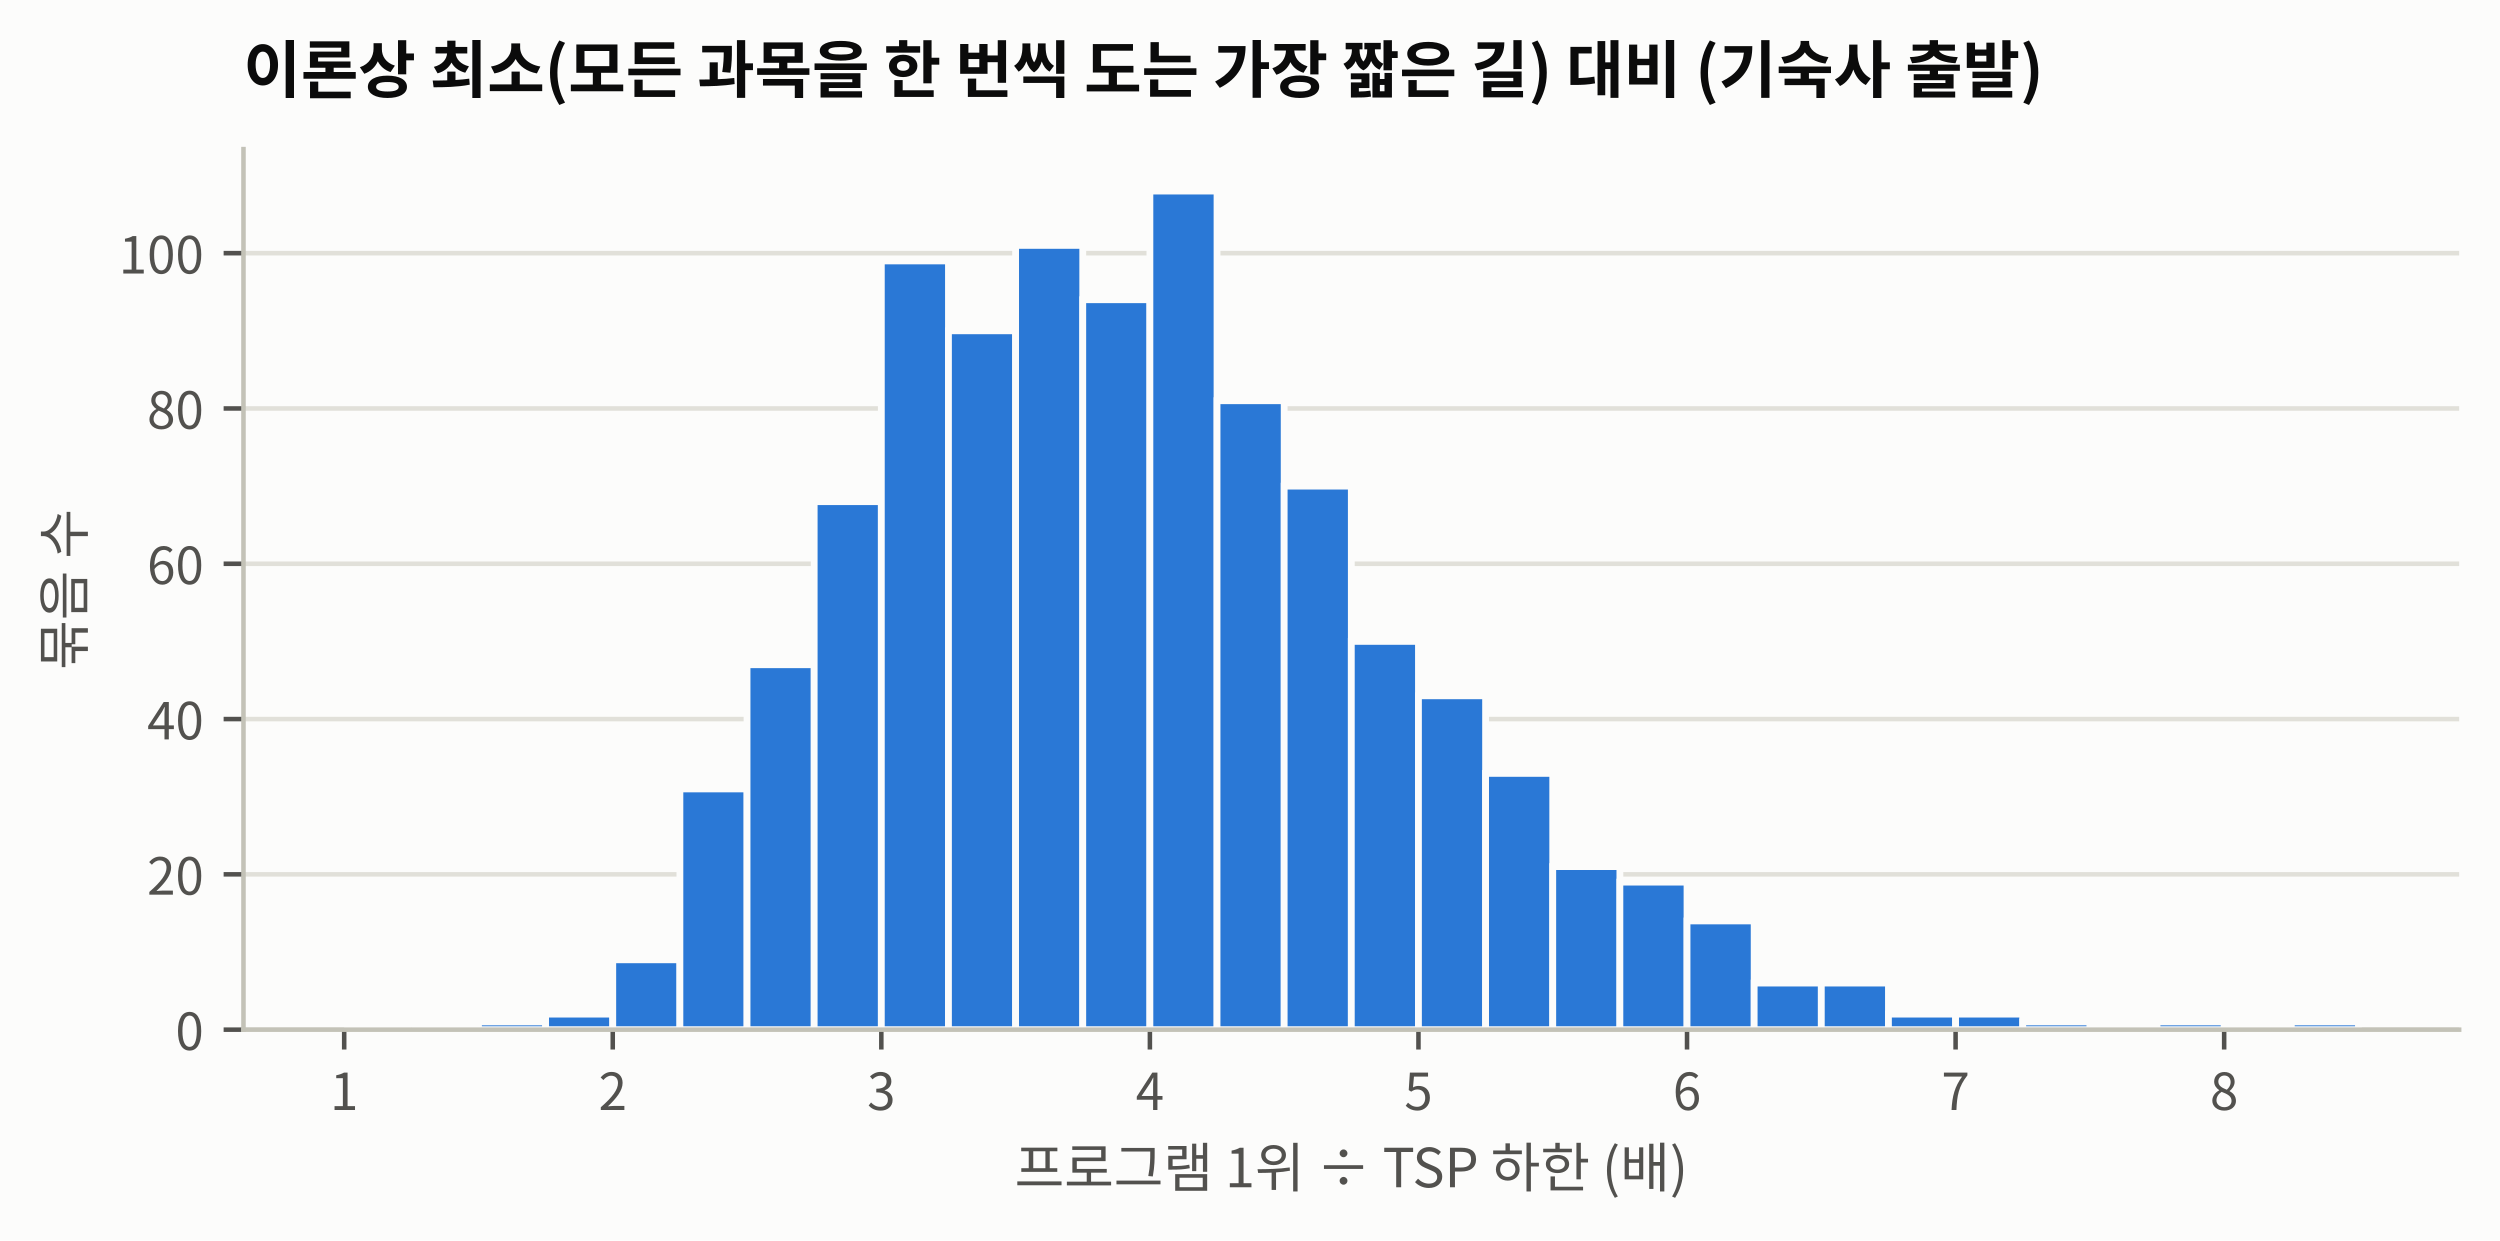
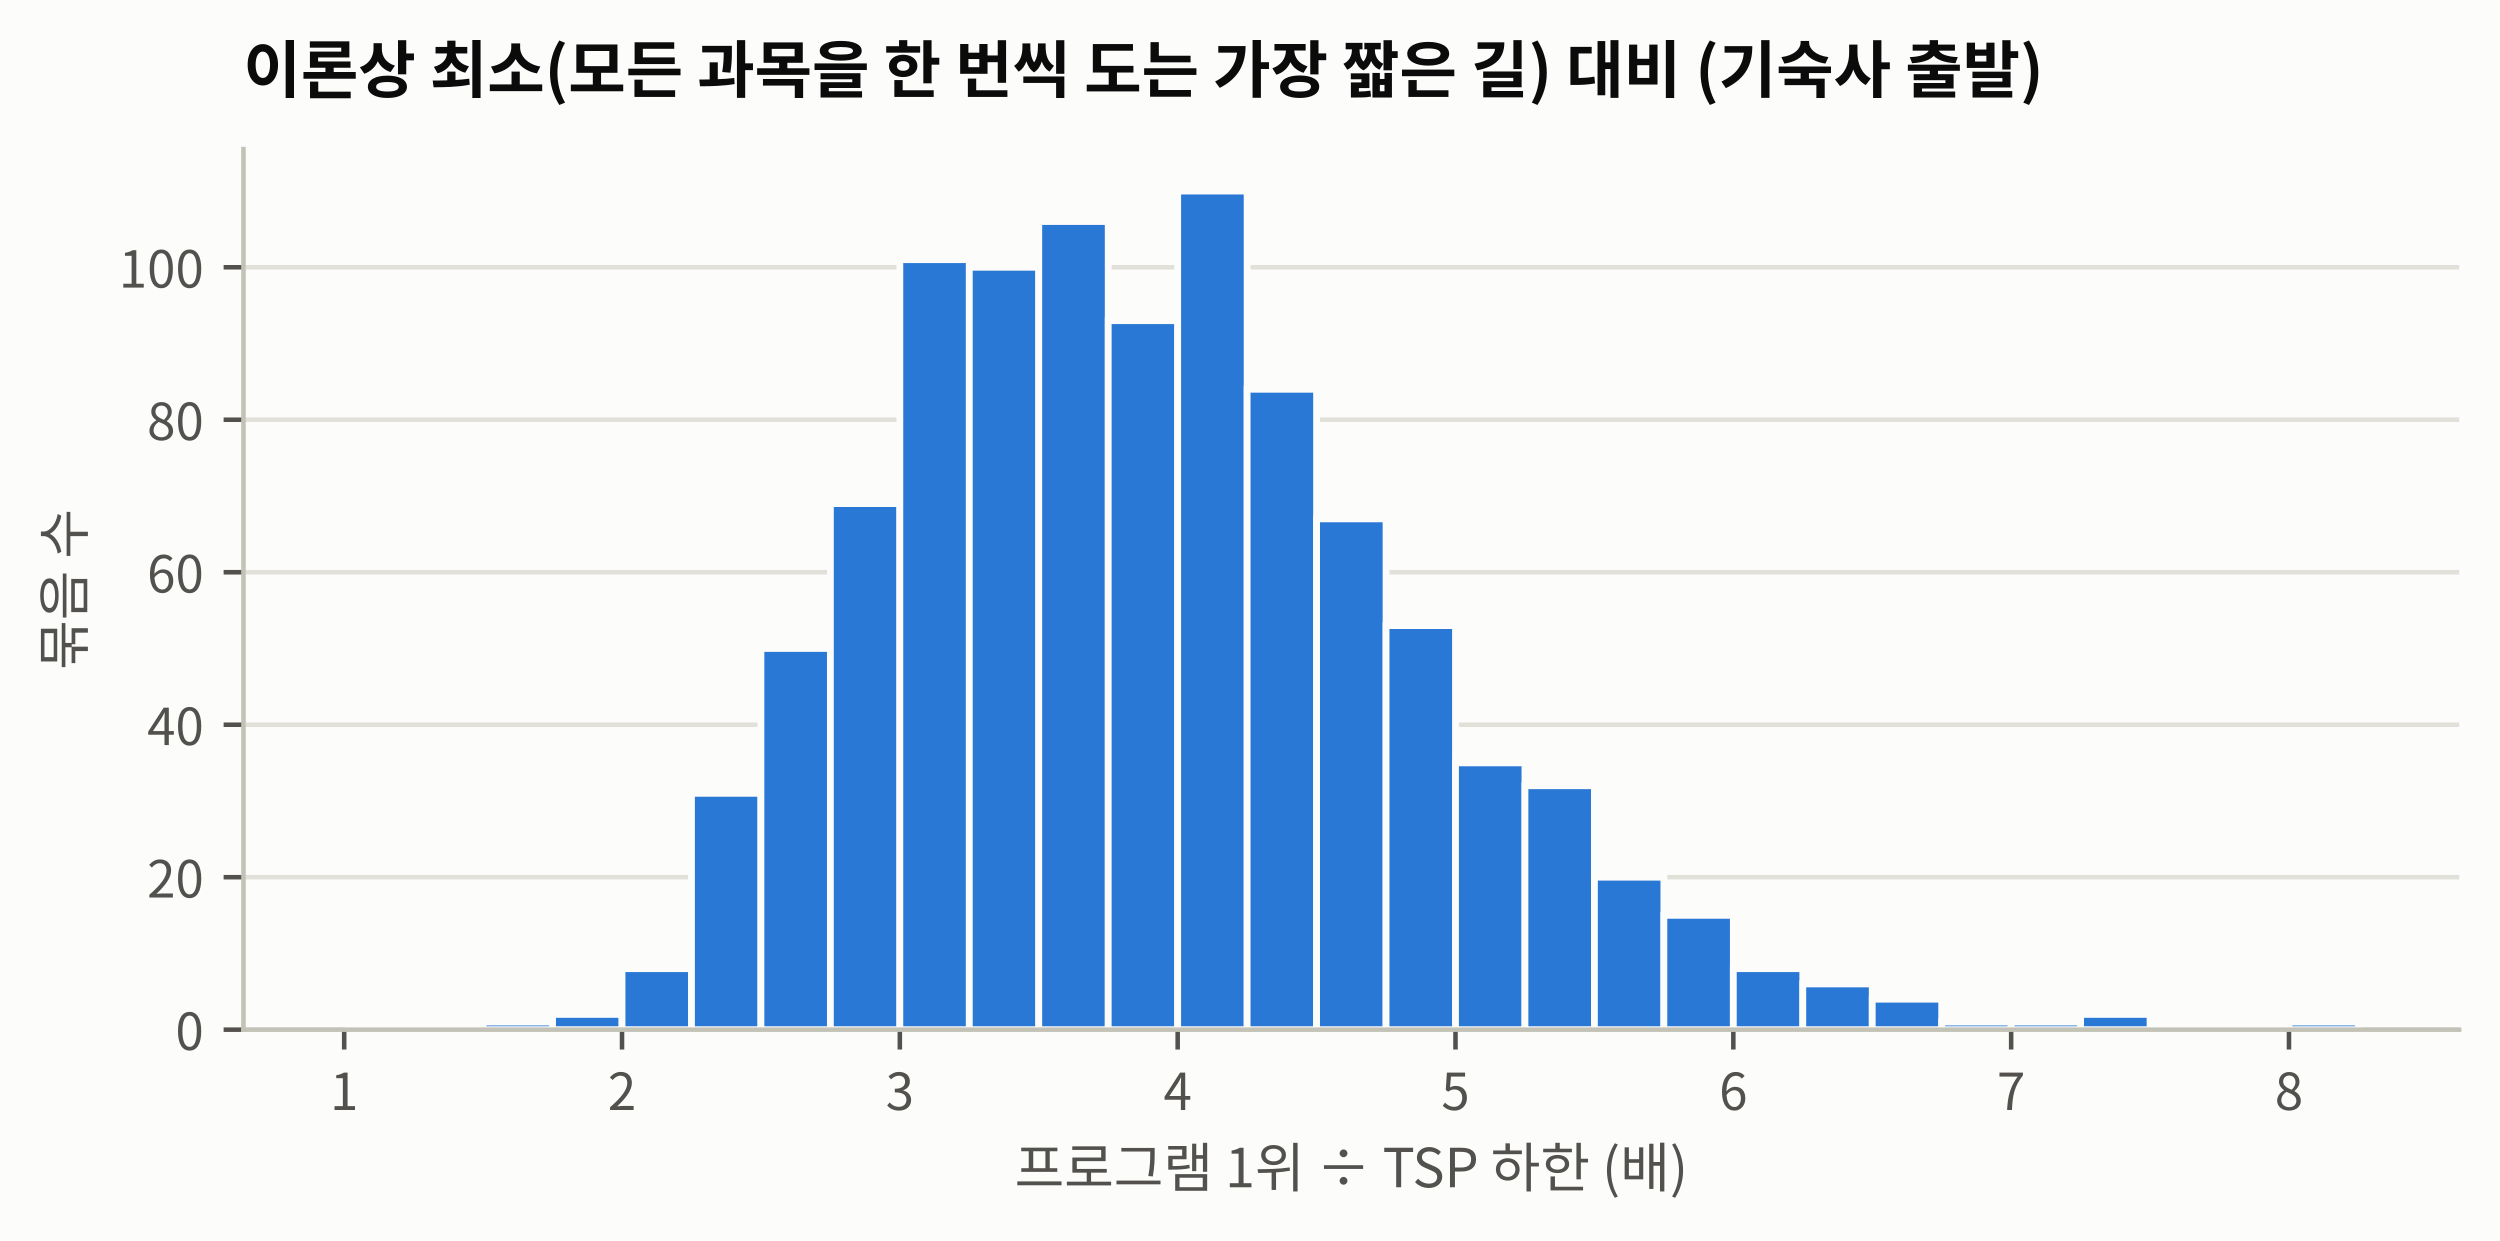
<svg xmlns="http://www.w3.org/2000/svg" xmlns:xlink="http://www.w3.org/1999/xlink" width="440.723pt" height="218.682pt" viewBox="0 0 440.723 218.682" version="1.1">
  <defs>
    <style type="text/css">*{stroke-linejoin: round; stroke-linecap: butt}</style>
  </defs>
  <g id="figure_1">
    <g id="patch_1">
      <path d="M 0 218.682  L 440.723 218.682  L 440.723 0  L 0 0  z " style="fill: #fcfcfb" />
    </g>
    <g id="axes_1">
      <g id="patch_2">
        <path d="M 42.922 181.519  L 433.522 181.519  L 433.522 26.287  L 42.922 26.287  z " style="fill: #fcfcfb" />
      </g>
      <g id="matplotlib.axis_1">
        <g id="xtick_1">
          <g id="line2d_1">
            <defs>
-               <path id="m443fffc99f" d="M 0 0  L 0 3.5  " style="stroke: #52514e; stroke-width: 0.8" />
+               <path id="m57c82d6778" d="M 0 0  L 0 3.5  " style="stroke: #52514e; stroke-width: 0.8" />
            </defs>
            <g>
-               <use xlink:href="#m443fffc99f" x="60.677" y="181.519" style="fill: #52514e; stroke: #52514e; stroke-width: 0.8" />
+               <use xlink:href="#m57c82d6778" x="60.677" y="181.519" style="fill: #52514e; stroke: #52514e; stroke-width: 0.8" />
            </g>
          </g>
          <g id="text_1">
            <text style="font-size: 9px; font-family: 'Noto Sans CJK JP'; text-anchor: middle; fill: #52514e" x="60.677" y="195.682" transform="rotate(-0 60.67704 195.6825)">1</text>
          </g>
        </g>
        <g id="xtick_2">
          <g id="line2d_2">
            <g>
-               <use xlink:href="#m443fffc99f" x="108.022" y="181.519" style="fill: #52514e; stroke: #52514e; stroke-width: 0.8" />
+               <use xlink:href="#m57c82d6778" x="109.655" y="181.519" style="fill: #52514e; stroke: #52514e; stroke-width: 0.8" />
            </g>
          </g>
          <g id="text_2">
-             <text style="font-size: 9px; font-family: 'Noto Sans CJK JP'; text-anchor: middle; fill: #52514e" x="108.022" y="195.682" transform="rotate(-0 108.0225 195.6825)">2</text>
+             <text style="font-size: 9px; font-family: 'Noto Sans CJK JP'; text-anchor: middle; fill: #52514e" x="109.655" y="195.682" transform="rotate(-0 109.6551 195.6825)">2</text>
          </g>
        </g>
        <g id="xtick_3">
          <g id="line2d_3">
            <g>
-               <use xlink:href="#m443fffc99f" x="155.368" y="181.519" style="fill: #52514e; stroke: #52514e; stroke-width: 0.8" />
+               <use xlink:href="#m57c82d6778" x="158.633" y="181.519" style="fill: #52514e; stroke: #52514e; stroke-width: 0.8" />
            </g>
          </g>
          <g id="text_3">
-             <text style="font-size: 9px; font-family: 'Noto Sans CJK JP'; text-anchor: middle; fill: #52514e" x="155.368" y="195.682" transform="rotate(-0 155.368 195.6825)">3</text>
+             <text style="font-size: 9px; font-family: 'Noto Sans CJK JP'; text-anchor: middle; fill: #52514e" x="158.633" y="195.682" transform="rotate(-0 158.6332 195.6825)">3</text>
          </g>
        </g>
        <g id="xtick_4">
          <g id="line2d_4">
            <g>
-               <use xlink:href="#m443fffc99f" x="202.713" y="181.519" style="fill: #52514e; stroke: #52514e; stroke-width: 0.8" />
+               <use xlink:href="#m57c82d6778" x="207.611" y="181.519" style="fill: #52514e; stroke: #52514e; stroke-width: 0.8" />
            </g>
          </g>
          <g id="text_4">
-             <text style="font-size: 9px; font-family: 'Noto Sans CJK JP'; text-anchor: middle; fill: #52514e" x="202.713" y="195.682" transform="rotate(-0 202.7134 195.6825)">4</text>
+             <text style="font-size: 9px; font-family: 'Noto Sans CJK JP'; text-anchor: middle; fill: #52514e" x="207.611" y="195.682" transform="rotate(-0 207.6112 195.6825)">4</text>
          </g>
        </g>
        <g id="xtick_5">
          <g id="line2d_5">
            <g>
-               <use xlink:href="#m443fffc99f" x="250.059" y="181.519" style="fill: #52514e; stroke: #52514e; stroke-width: 0.8" />
+               <use xlink:href="#m57c82d6778" x="256.589" y="181.519" style="fill: #52514e; stroke: #52514e; stroke-width: 0.8" />
            </g>
          </g>
          <g id="text_5">
-             <text style="font-size: 9px; font-family: 'Noto Sans CJK JP'; text-anchor: middle; fill: #52514e" x="250.059" y="195.682" transform="rotate(-0 250.0589 195.6825)">5</text>
+             <text style="font-size: 9px; font-family: 'Noto Sans CJK JP'; text-anchor: middle; fill: #52514e" x="256.589" y="195.682" transform="rotate(-0 256.5893 195.6825)">5</text>
          </g>
        </g>
        <g id="xtick_6">
          <g id="line2d_6">
            <g>
-               <use xlink:href="#m443fffc99f" x="297.404" y="181.519" style="fill: #52514e; stroke: #52514e; stroke-width: 0.8" />
+               <use xlink:href="#m57c82d6778" x="305.567" y="181.519" style="fill: #52514e; stroke: #52514e; stroke-width: 0.8" />
            </g>
          </g>
          <g id="text_6">
-             <text style="font-size: 9px; font-family: 'Noto Sans CJK JP'; text-anchor: middle; fill: #52514e" x="297.404" y="195.682" transform="rotate(-0 297.4043 195.6825)">6</text>
+             <text style="font-size: 9px; font-family: 'Noto Sans CJK JP'; text-anchor: middle; fill: #52514e" x="305.567" y="195.682" transform="rotate(-0 305.5673 195.6825)">6</text>
          </g>
        </g>
        <g id="xtick_7">
          <g id="line2d_7">
            <g>
-               <use xlink:href="#m443fffc99f" x="344.75" y="181.519" style="fill: #52514e; stroke: #52514e; stroke-width: 0.8" />
+               <use xlink:href="#m57c82d6778" x="354.545" y="181.519" style="fill: #52514e; stroke: #52514e; stroke-width: 0.8" />
            </g>
          </g>
          <g id="text_7">
-             <text style="font-size: 9px; font-family: 'Noto Sans CJK JP'; text-anchor: middle; fill: #52514e" x="344.75" y="195.682" transform="rotate(-0 344.7498 195.6825)">7</text>
+             <text style="font-size: 9px; font-family: 'Noto Sans CJK JP'; text-anchor: middle; fill: #52514e" x="354.545" y="195.682" transform="rotate(-0 354.5454 195.6825)">7</text>
          </g>
        </g>
        <g id="xtick_8">
          <g id="line2d_8">
            <g>
-               <use xlink:href="#m443fffc99f" x="392.095" y="181.519" style="fill: #52514e; stroke: #52514e; stroke-width: 0.8" />
+               <use xlink:href="#m57c82d6778" x="403.523" y="181.519" style="fill: #52514e; stroke: #52514e; stroke-width: 0.8" />
            </g>
          </g>
          <g id="text_8">
-             <text style="font-size: 9px; font-family: 'Noto Sans CJK JP'; text-anchor: middle; fill: #52514e" x="392.095" y="195.682" transform="rotate(-0 392.0952 195.6825)">8</text>
+             <text style="font-size: 9px; font-family: 'Noto Sans CJK JP'; text-anchor: middle; fill: #52514e" x="403.523" y="195.682" transform="rotate(-0 403.5234 195.6825)">8</text>
          </g>
        </g>
        <g id="text_9">
          <text style="font-size: 9.5px; font-family: 'Noto Sans CJK JP'; text-anchor: middle; fill: #52514e" x="238.222" y="209.305" transform="rotate(-0 238.2225 209.3054)">프로그램 1위 ÷ TSP 하한 (배)</text>
        </g>
      </g>
      <g id="matplotlib.axis_2">
        <g id="ytick_1">
          <g id="line2d_9">
-             <path d="M 42.922 181.519  L 433.522 181.519  " clip-path="url(#p7c8dd78642)" style="fill: none; stroke: #e1e0d9; stroke-width: 0.8; stroke-linecap: square" />
+             <path d="M 42.922 181.519  L 433.522 181.519  " clip-path="url(#pd52943fcd1)" style="fill: none; stroke: #e1e0d9; stroke-width: 0.8; stroke-linecap: square" />
          </g>
          <g id="line2d_10">
            <defs>
-               <path id="m463906d0d7" d="M 0 0  L -3.5 0  " style="stroke: #52514e; stroke-width: 0.8" />
+               <path id="mba66a6cb15" d="M 0 0  L -3.5 0  " style="stroke: #52514e; stroke-width: 0.8" />
            </defs>
            <g>
-               <use xlink:href="#m463906d0d7" x="42.922" y="181.519" style="fill: #52514e; stroke: #52514e; stroke-width: 0.8" />
+               <use xlink:href="#mba66a6cb15" x="42.922" y="181.519" style="fill: #52514e; stroke: #52514e; stroke-width: 0.8" />
            </g>
          </g>
          <g id="text_10">
            <text style="font-size: 9px; font-family: 'Noto Sans CJK JP'; text-anchor: end; fill: #52514e" x="35.922" y="185.101" transform="rotate(-0 35.9225 185.1008)">0</text>
          </g>
        </g>
        <g id="ytick_2">
          <g id="line2d_11">
-             <path d="M 42.922 154.141  L 433.522 154.141  " clip-path="url(#p7c8dd78642)" style="fill: none; stroke: #e1e0d9; stroke-width: 0.8; stroke-linecap: square" />
+             <path d="M 42.922 154.639  L 433.522 154.639  " clip-path="url(#pd52943fcd1)" style="fill: none; stroke: #e1e0d9; stroke-width: 0.8; stroke-linecap: square" />
          </g>
          <g id="line2d_12">
            <g>
-               <use xlink:href="#m463906d0d7" x="42.922" y="154.141" style="fill: #52514e; stroke: #52514e; stroke-width: 0.8" />
+               <use xlink:href="#mba66a6cb15" x="42.922" y="154.639" style="fill: #52514e; stroke: #52514e; stroke-width: 0.8" />
            </g>
          </g>
          <g id="text_11">
-             <text style="font-size: 9px; font-family: 'Noto Sans CJK JP'; text-anchor: end; fill: #52514e" x="35.922" y="157.723" transform="rotate(-0 35.9225 157.723)">20</text>
+             <text style="font-size: 9px; font-family: 'Noto Sans CJK JP'; text-anchor: end; fill: #52514e" x="35.922" y="158.221" transform="rotate(-0 35.9225 158.2208)">20</text>
          </g>
        </g>
        <g id="ytick_3">
          <g id="line2d_13">
-             <path d="M 42.922 126.763  L 433.522 126.763  " clip-path="url(#p7c8dd78642)" style="fill: none; stroke: #e1e0d9; stroke-width: 0.8; stroke-linecap: square" />
+             <path d="M 42.922 127.759  L 433.522 127.759  " clip-path="url(#pd52943fcd1)" style="fill: none; stroke: #e1e0d9; stroke-width: 0.8; stroke-linecap: square" />
          </g>
          <g id="line2d_14">
            <g>
-               <use xlink:href="#m463906d0d7" x="42.922" y="126.763" style="fill: #52514e; stroke: #52514e; stroke-width: 0.8" />
+               <use xlink:href="#mba66a6cb15" x="42.922" y="127.759" style="fill: #52514e; stroke: #52514e; stroke-width: 0.8" />
            </g>
          </g>
          <g id="text_12">
-             <text style="font-size: 9px; font-family: 'Noto Sans CJK JP'; text-anchor: end; fill: #52514e" x="35.922" y="130.345" transform="rotate(-0 35.9225 130.3452)">40</text>
+             <text style="font-size: 9px; font-family: 'Noto Sans CJK JP'; text-anchor: end; fill: #52514e" x="35.922" y="131.341" transform="rotate(-0 35.9225 131.3408)">40</text>
          </g>
        </g>
        <g id="ytick_4">
          <g id="line2d_15">
-             <path d="M 42.922 99.386  L 433.522 99.386  " clip-path="url(#p7c8dd78642)" style="fill: none; stroke: #e1e0d9; stroke-width: 0.8; stroke-linecap: square" />
+             <path d="M 42.922 100.879  L 433.522 100.879  " clip-path="url(#pd52943fcd1)" style="fill: none; stroke: #e1e0d9; stroke-width: 0.8; stroke-linecap: square" />
          </g>
          <g id="line2d_16">
            <g>
-               <use xlink:href="#m463906d0d7" x="42.922" y="99.386" style="fill: #52514e; stroke: #52514e; stroke-width: 0.8" />
+               <use xlink:href="#mba66a6cb15" x="42.922" y="100.879" style="fill: #52514e; stroke: #52514e; stroke-width: 0.8" />
            </g>
          </g>
          <g id="text_13">
-             <text style="font-size: 9px; font-family: 'Noto Sans CJK JP'; text-anchor: end; fill: #52514e" x="35.922" y="102.967" transform="rotate(-0 35.9225 102.9674)">60</text>
+             <text style="font-size: 9px; font-family: 'Noto Sans CJK JP'; text-anchor: end; fill: #52514e" x="35.922" y="104.461" transform="rotate(-0 35.9225 104.4608)">60</text>
          </g>
        </g>
        <g id="ytick_5">
          <g id="line2d_17">
-             <path d="M 42.922 72.008  L 433.522 72.008  " clip-path="url(#p7c8dd78642)" style="fill: none; stroke: #e1e0d9; stroke-width: 0.8; stroke-linecap: square" />
+             <path d="M 42.922 73.999  L 433.522 73.999  " clip-path="url(#pd52943fcd1)" style="fill: none; stroke: #e1e0d9; stroke-width: 0.8; stroke-linecap: square" />
          </g>
          <g id="line2d_18">
            <g>
-               <use xlink:href="#m463906d0d7" x="42.922" y="72.008" style="fill: #52514e; stroke: #52514e; stroke-width: 0.8" />
+               <use xlink:href="#mba66a6cb15" x="42.922" y="73.999" style="fill: #52514e; stroke: #52514e; stroke-width: 0.8" />
            </g>
          </g>
          <g id="text_14">
-             <text style="font-size: 9px; font-family: 'Noto Sans CJK JP'; text-anchor: end; fill: #52514e" x="35.922" y="75.59" transform="rotate(-0 35.9225 75.58964)">80</text>
+             <text style="font-size: 9px; font-family: 'Noto Sans CJK JP'; text-anchor: end; fill: #52514e" x="35.922" y="77.581" transform="rotate(-0 35.9225 77.58075)">80</text>
          </g>
        </g>
        <g id="ytick_6">
          <g id="line2d_19">
-             <path d="M 42.922 44.63  L 433.522 44.63  " clip-path="url(#p7c8dd78642)" style="fill: none; stroke: #e1e0d9; stroke-width: 0.8; stroke-linecap: square" />
+             <path d="M 42.922 47.119  L 433.522 47.119  " clip-path="url(#pd52943fcd1)" style="fill: none; stroke: #e1e0d9; stroke-width: 0.8; stroke-linecap: square" />
          </g>
          <g id="line2d_20">
            <g>
-               <use xlink:href="#m463906d0d7" x="42.922" y="44.63" style="fill: #52514e; stroke: #52514e; stroke-width: 0.8" />
+               <use xlink:href="#mba66a6cb15" x="42.922" y="47.119" style="fill: #52514e; stroke: #52514e; stroke-width: 0.8" />
            </g>
          </g>
          <g id="text_15">
-             <text style="font-size: 9px; font-family: 'Noto Sans CJK JP'; text-anchor: end; fill: #52514e" x="35.922" y="48.212" transform="rotate(-0 35.9225 48.21186)">100</text>
+             <text style="font-size: 9px; font-family: 'Noto Sans CJK JP'; text-anchor: end; fill: #52514e" x="35.922" y="50.701" transform="rotate(-0 35.9225 50.70075)">100</text>
          </g>
        </g>
        <g id="text_16">
          <text style="font-size: 9.5px; font-family: 'Noto Sans CJK JP'; text-anchor: middle; fill: #52514e" x="14.761" y="103.903" transform="rotate(-90 14.76141 103.903)">묶음 수</text>
        </g>
      </g>
      <g id="patch_3">
-         <path d="M 60.677 181.519  L 72.513 181.519  L 72.513 181.519  L 60.677 181.519  z " clip-path="url(#p7c8dd78642)" style="fill: #2a78d6; stroke: #fcfcfb; stroke-width: 1.2; stroke-linejoin: miter" />
+         <path d="M 60.677 181.519  L 72.922 181.519  L 72.922 181.519  L 60.677 181.519  z " clip-path="url(#pd52943fcd1)" style="fill: #2a78d6; stroke: #fcfcfb; stroke-width: 1.2; stroke-linejoin: miter" />
      </g>
      <g id="patch_4">
-         <path d="M 72.513 181.519  L 84.35 181.519  L 84.35 181.519  L 72.513 181.519  z " clip-path="url(#p7c8dd78642)" style="fill: #2a78d6; stroke: #fcfcfb; stroke-width: 1.2; stroke-linejoin: miter" />
+         <path d="M 72.922 181.519  L 85.166 181.519  L 85.166 181.519  L 72.922 181.519  z " clip-path="url(#pd52943fcd1)" style="fill: #2a78d6; stroke: #fcfcfb; stroke-width: 1.2; stroke-linejoin: miter" />
      </g>
      <g id="patch_5">
-         <path d="M 84.35 181.519  L 96.186 181.519  L 96.186 180.15  L 84.35 180.15  z " clip-path="url(#p7c8dd78642)" style="fill: #2a78d6; stroke: #fcfcfb; stroke-width: 1.2; stroke-linejoin: miter" />
+         <path d="M 85.166 181.519  L 97.411 181.519  L 97.411 180.175  L 85.166 180.175  z " clip-path="url(#pd52943fcd1)" style="fill: #2a78d6; stroke: #fcfcfb; stroke-width: 1.2; stroke-linejoin: miter" />
      </g>
      <g id="patch_6">
-         <path d="M 96.186 181.519  L 108.022 181.519  L 108.022 178.781  L 96.186 178.781  z " clip-path="url(#p7c8dd78642)" style="fill: #2a78d6; stroke: #fcfcfb; stroke-width: 1.2; stroke-linejoin: miter" />
+         <path d="M 97.411 181.519  L 109.655 181.519  L 109.655 178.831  L 97.411 178.831  z " clip-path="url(#pd52943fcd1)" style="fill: #2a78d6; stroke: #fcfcfb; stroke-width: 1.2; stroke-linejoin: miter" />
      </g>
      <g id="patch_7">
-         <path d="M 108.022 181.519  L 119.859 181.519  L 119.859 169.199  L 108.022 169.199  z " clip-path="url(#p7c8dd78642)" style="fill: #2a78d6; stroke: #fcfcfb; stroke-width: 1.2; stroke-linejoin: miter" />
+         <path d="M 109.655 181.519  L 121.9 181.519  L 121.9 170.767  L 109.655 170.767  z " clip-path="url(#pd52943fcd1)" style="fill: #2a78d6; stroke: #fcfcfb; stroke-width: 1.2; stroke-linejoin: miter" />
      </g>
      <g id="patch_8">
-         <path d="M 119.859 181.519  L 131.695 181.519  L 131.695 139.083  L 119.859 139.083  z " clip-path="url(#p7c8dd78642)" style="fill: #2a78d6; stroke: #fcfcfb; stroke-width: 1.2; stroke-linejoin: miter" />
+         <path d="M 121.9 181.519  L 134.144 181.519  L 134.144 139.855  L 121.9 139.855  z " clip-path="url(#pd52943fcd1)" style="fill: #2a78d6; stroke: #fcfcfb; stroke-width: 1.2; stroke-linejoin: miter" />
      </g>
      <g id="patch_9">
-         <path d="M 131.695 181.519  L 143.532 181.519  L 143.532 117.181  L 131.695 117.181  z " clip-path="url(#p7c8dd78642)" style="fill: #2a78d6; stroke: #fcfcfb; stroke-width: 1.2; stroke-linejoin: miter" />
+         <path d="M 134.144 181.519  L 146.389 181.519  L 146.389 114.319  L 134.144 114.319  z " clip-path="url(#pd52943fcd1)" style="fill: #2a78d6; stroke: #fcfcfb; stroke-width: 1.2; stroke-linejoin: miter" />
      </g>
      <g id="patch_10">
-         <path d="M 143.532 181.519  L 155.368 181.519  L 155.368 88.435  L 143.532 88.435  z " clip-path="url(#p7c8dd78642)" style="fill: #2a78d6; stroke: #fcfcfb; stroke-width: 1.2; stroke-linejoin: miter" />
+         <path d="M 146.389 181.519  L 158.633 181.519  L 158.633 88.783  L 146.389 88.783  z " clip-path="url(#pd52943fcd1)" style="fill: #2a78d6; stroke: #fcfcfb; stroke-width: 1.2; stroke-linejoin: miter" />
      </g>
      <g id="patch_11">
-         <path d="M 155.368 181.519  L 167.204 181.519  L 167.204 45.999  L 155.368 45.999  z " clip-path="url(#p7c8dd78642)" style="fill: #2a78d6; stroke: #fcfcfb; stroke-width: 1.2; stroke-linejoin: miter" />
+         <path d="M 158.633 181.519  L 170.878 181.519  L 170.878 45.775  L 158.633 45.775  z " clip-path="url(#pd52943fcd1)" style="fill: #2a78d6; stroke: #fcfcfb; stroke-width: 1.2; stroke-linejoin: miter" />
      </g>
      <g id="patch_12">
-         <path d="M 167.204 181.519  L 179.041 181.519  L 179.041 58.319  L 167.204 58.319  z " clip-path="url(#p7c8dd78642)" style="fill: #2a78d6; stroke: #fcfcfb; stroke-width: 1.2; stroke-linejoin: miter" />
+         <path d="M 170.878 181.519  L 183.122 181.519  L 183.122 47.119  L 170.878 47.119  z " clip-path="url(#pd52943fcd1)" style="fill: #2a78d6; stroke: #fcfcfb; stroke-width: 1.2; stroke-linejoin: miter" />
      </g>
      <g id="patch_13">
-         <path d="M 179.041 181.519  L 190.877 181.519  L 190.877 43.261  L 179.041 43.261  z " clip-path="url(#p7c8dd78642)" style="fill: #2a78d6; stroke: #fcfcfb; stroke-width: 1.2; stroke-linejoin: miter" />
+         <path d="M 183.122 181.519  L 195.367 181.519  L 195.367 39.055  L 183.122 39.055  z " clip-path="url(#pd52943fcd1)" style="fill: #2a78d6; stroke: #fcfcfb; stroke-width: 1.2; stroke-linejoin: miter" />
      </g>
      <g id="patch_14">
-         <path d="M 190.877 181.519  L 202.713 181.519  L 202.713 52.843  L 190.877 52.843  z " clip-path="url(#p7c8dd78642)" style="fill: #2a78d6; stroke: #fcfcfb; stroke-width: 1.2; stroke-linejoin: miter" />
+         <path d="M 195.367 181.519  L 207.611 181.519  L 207.611 56.527  L 195.367 56.527  z " clip-path="url(#pd52943fcd1)" style="fill: #2a78d6; stroke: #fcfcfb; stroke-width: 1.2; stroke-linejoin: miter" />
      </g>
      <g id="patch_15">
-         <path d="M 202.713 181.519  L 214.55 181.519  L 214.55 33.679  L 202.713 33.679  z " clip-path="url(#p7c8dd78642)" style="fill: #2a78d6; stroke: #fcfcfb; stroke-width: 1.2; stroke-linejoin: miter" />
+         <path d="M 207.611 181.519  L 219.856 181.519  L 219.856 33.679  L 207.611 33.679  z " clip-path="url(#pd52943fcd1)" style="fill: #2a78d6; stroke: #fcfcfb; stroke-width: 1.2; stroke-linejoin: miter" />
      </g>
      <g id="patch_16">
-         <path d="M 214.55 181.519  L 226.386 181.519  L 226.386 70.639  L 214.55 70.639  z " clip-path="url(#p7c8dd78642)" style="fill: #2a78d6; stroke: #fcfcfb; stroke-width: 1.2; stroke-linejoin: miter" />
+         <path d="M 219.856 181.519  L 232.1 181.519  L 232.1 68.623  L 219.856 68.623  z " clip-path="url(#pd52943fcd1)" style="fill: #2a78d6; stroke: #fcfcfb; stroke-width: 1.2; stroke-linejoin: miter" />
      </g>
      <g id="patch_17">
-         <path d="M 226.386 181.519  L 238.222 181.519  L 238.222 85.697  L 226.386 85.697  z " clip-path="url(#p7c8dd78642)" style="fill: #2a78d6; stroke: #fcfcfb; stroke-width: 1.2; stroke-linejoin: miter" />
+         <path d="M 232.1 181.519  L 244.345 181.519  L 244.345 91.471  L 232.1 91.471  z " clip-path="url(#pd52943fcd1)" style="fill: #2a78d6; stroke: #fcfcfb; stroke-width: 1.2; stroke-linejoin: miter" />
      </g>
      <g id="patch_18">
-         <path d="M 238.222 181.519  L 250.059 181.519  L 250.059 113.075  L 238.222 113.075  z " clip-path="url(#p7c8dd78642)" style="fill: #2a78d6; stroke: #fcfcfb; stroke-width: 1.2; stroke-linejoin: miter" />
+         <path d="M 244.345 181.519  L 256.589 181.519  L 256.589 110.287  L 244.345 110.287  z " clip-path="url(#pd52943fcd1)" style="fill: #2a78d6; stroke: #fcfcfb; stroke-width: 1.2; stroke-linejoin: miter" />
      </g>
      <g id="patch_19">
-         <path d="M 250.059 181.519  L 261.895 181.519  L 261.895 122.657  L 250.059 122.657  z " clip-path="url(#p7c8dd78642)" style="fill: #2a78d6; stroke: #fcfcfb; stroke-width: 1.2; stroke-linejoin: miter" />
+         <path d="M 256.589 181.519  L 268.834 181.519  L 268.834 134.479  L 256.589 134.479  z " clip-path="url(#pd52943fcd1)" style="fill: #2a78d6; stroke: #fcfcfb; stroke-width: 1.2; stroke-linejoin: miter" />
      </g>
      <g id="patch_20">
-         <path d="M 261.895 181.519  L 273.732 181.519  L 273.732 136.346  L 261.895 136.346  z " clip-path="url(#p7c8dd78642)" style="fill: #2a78d6; stroke: #fcfcfb; stroke-width: 1.2; stroke-linejoin: miter" />
+         <path d="M 268.834 181.519  L 281.078 181.519  L 281.078 138.511  L 268.834 138.511  z " clip-path="url(#pd52943fcd1)" style="fill: #2a78d6; stroke: #fcfcfb; stroke-width: 1.2; stroke-linejoin: miter" />
      </g>
      <g id="patch_21">
-         <path d="M 273.732 181.519  L 285.568 181.519  L 285.568 152.772  L 273.732 152.772  z " clip-path="url(#p7c8dd78642)" style="fill: #2a78d6; stroke: #fcfcfb; stroke-width: 1.2; stroke-linejoin: miter" />
+         <path d="M 281.078 181.519  L 293.323 181.519  L 293.323 154.639  L 281.078 154.639  z " clip-path="url(#pd52943fcd1)" style="fill: #2a78d6; stroke: #fcfcfb; stroke-width: 1.2; stroke-linejoin: miter" />
      </g>
      <g id="patch_22">
-         <path d="M 285.568 181.519  L 297.404 181.519  L 297.404 155.51  L 285.568 155.51  z " clip-path="url(#p7c8dd78642)" style="fill: #2a78d6; stroke: #fcfcfb; stroke-width: 1.2; stroke-linejoin: miter" />
+         <path d="M 293.323 181.519  L 305.567 181.519  L 305.567 161.359  L 293.323 161.359  z " clip-path="url(#pd52943fcd1)" style="fill: #2a78d6; stroke: #fcfcfb; stroke-width: 1.2; stroke-linejoin: miter" />
      </g>
      <g id="patch_23">
-         <path d="M 297.404 181.519  L 309.241 181.519  L 309.241 162.355  L 297.404 162.355  z " clip-path="url(#p7c8dd78642)" style="fill: #2a78d6; stroke: #fcfcfb; stroke-width: 1.2; stroke-linejoin: miter" />
+         <path d="M 305.567 181.519  L 317.812 181.519  L 317.812 170.767  L 305.567 170.767  z " clip-path="url(#pd52943fcd1)" style="fill: #2a78d6; stroke: #fcfcfb; stroke-width: 1.2; stroke-linejoin: miter" />
      </g>
      <g id="patch_24">
-         <path d="M 309.241 181.519  L 321.077 181.519  L 321.077 173.306  L 309.241 173.306  z " clip-path="url(#p7c8dd78642)" style="fill: #2a78d6; stroke: #fcfcfb; stroke-width: 1.2; stroke-linejoin: miter" />
+         <path d="M 317.812 181.519  L 330.056 181.519  L 330.056 173.455  L 317.812 173.455  z " clip-path="url(#pd52943fcd1)" style="fill: #2a78d6; stroke: #fcfcfb; stroke-width: 1.2; stroke-linejoin: miter" />
      </g>
      <g id="patch_25">
-         <path d="M 321.077 181.519  L 332.913 181.519  L 332.913 173.306  L 321.077 173.306  z " clip-path="url(#p7c8dd78642)" style="fill: #2a78d6; stroke: #fcfcfb; stroke-width: 1.2; stroke-linejoin: miter" />
+         <path d="M 330.056 181.519  L 342.301 181.519  L 342.301 176.143  L 330.056 176.143  z " clip-path="url(#pd52943fcd1)" style="fill: #2a78d6; stroke: #fcfcfb; stroke-width: 1.2; stroke-linejoin: miter" />
      </g>
      <g id="patch_26">
-         <path d="M 332.913 181.519  L 344.75 181.519  L 344.75 178.781  L 332.913 178.781  z " clip-path="url(#p7c8dd78642)" style="fill: #2a78d6; stroke: #fcfcfb; stroke-width: 1.2; stroke-linejoin: miter" />
+         <path d="M 342.301 181.519  L 354.545 181.519  L 354.545 180.175  L 342.301 180.175  z " clip-path="url(#pd52943fcd1)" style="fill: #2a78d6; stroke: #fcfcfb; stroke-width: 1.2; stroke-linejoin: miter" />
      </g>
      <g id="patch_27">
-         <path d="M 344.75 181.519  L 356.586 181.519  L 356.586 178.781  L 344.75 178.781  z " clip-path="url(#p7c8dd78642)" style="fill: #2a78d6; stroke: #fcfcfb; stroke-width: 1.2; stroke-linejoin: miter" />
+         <path d="M 354.545 181.519  L 366.79 181.519  L 366.79 180.175  L 354.545 180.175  z " clip-path="url(#pd52943fcd1)" style="fill: #2a78d6; stroke: #fcfcfb; stroke-width: 1.2; stroke-linejoin: miter" />
      </g>
      <g id="patch_28">
-         <path d="M 356.586 181.519  L 368.423 181.519  L 368.423 180.15  L 356.586 180.15  z " clip-path="url(#p7c8dd78642)" style="fill: #2a78d6; stroke: #fcfcfb; stroke-width: 1.2; stroke-linejoin: miter" />
+         <path d="M 366.79 181.519  L 379.034 181.519  L 379.034 178.831  L 366.79 178.831  z " clip-path="url(#pd52943fcd1)" style="fill: #2a78d6; stroke: #fcfcfb; stroke-width: 1.2; stroke-linejoin: miter" />
      </g>
      <g id="patch_29">
-         <path d="M 368.423 181.519  L 380.259 181.519  L 380.259 181.519  L 368.423 181.519  z " clip-path="url(#p7c8dd78642)" style="fill: #2a78d6; stroke: #fcfcfb; stroke-width: 1.2; stroke-linejoin: miter" />
+         <path d="M 379.034 181.519  L 391.279 181.519  L 391.279 181.519  L 379.034 181.519  z " clip-path="url(#pd52943fcd1)" style="fill: #2a78d6; stroke: #fcfcfb; stroke-width: 1.2; stroke-linejoin: miter" />
      </g>
      <g id="patch_30">
-         <path d="M 380.259 181.519  L 392.095 181.519  L 392.095 180.15  L 380.259 180.15  z " clip-path="url(#p7c8dd78642)" style="fill: #2a78d6; stroke: #fcfcfb; stroke-width: 1.2; stroke-linejoin: miter" />
+         <path d="M 391.279 181.519  L 403.523 181.519  L 403.523 181.519  L 391.279 181.519  z " clip-path="url(#pd52943fcd1)" style="fill: #2a78d6; stroke: #fcfcfb; stroke-width: 1.2; stroke-linejoin: miter" />
      </g>
      <g id="patch_31">
-         <path d="M 392.095 181.519  L 403.932 181.519  L 403.932 181.519  L 392.095 181.519  z " clip-path="url(#p7c8dd78642)" style="fill: #2a78d6; stroke: #fcfcfb; stroke-width: 1.2; stroke-linejoin: miter" />
+         <path d="M 403.523 181.519  L 415.768 181.519  L 415.768 180.175  L 403.523 180.175  z " clip-path="url(#pd52943fcd1)" style="fill: #2a78d6; stroke: #fcfcfb; stroke-width: 1.2; stroke-linejoin: miter" />
      </g>
      <g id="patch_32">
-         <path d="M 403.932 181.519  L 415.768 181.519  L 415.768 180.15  L 403.932 180.15  z " clip-path="url(#p7c8dd78642)" style="fill: #2a78d6; stroke: #fcfcfb; stroke-width: 1.2; stroke-linejoin: miter" />
+         <path d="M 42.922 181.519  L 42.922 26.287  " style="fill: none; stroke: #c3c2b7; stroke-width: 0.8; stroke-linejoin: miter; stroke-linecap: square" />
      </g>
      <g id="patch_33">
-         <path d="M 42.922 181.519  L 42.922 26.287  " style="fill: none; stroke: #c3c2b7; stroke-width: 0.8; stroke-linejoin: miter; stroke-linecap: square" />
-       </g>
-       <g id="patch_34">
        <path d="M 42.922 181.519  L 433.522 181.519  " style="fill: none; stroke: #c3c2b7; stroke-width: 0.8; stroke-linejoin: miter; stroke-linecap: square" />
      </g>
      <g id="text_17">
        <text style="font-weight: 700; font-size: 11px; font-family: 'Noto Sans CJK JP'; text-anchor: start; fill: #0b0b0b" x="42.922" y="16.287" transform="rotate(-0 42.9225 16.28703)">이론상 최소(모든 과목을 한 번씩 도는 가장 짧은 길) 대비 (기숙사 출발)</text>
      </g>
    </g>
  </g>
  <defs>
-     <clipPath id="p7c8dd78642">
+     <clipPath id="pd52943fcd1">
      <rect x="42.922" y="26.287" width="390.6" height="155.232" />
    </clipPath>
  </defs>
</svg>
